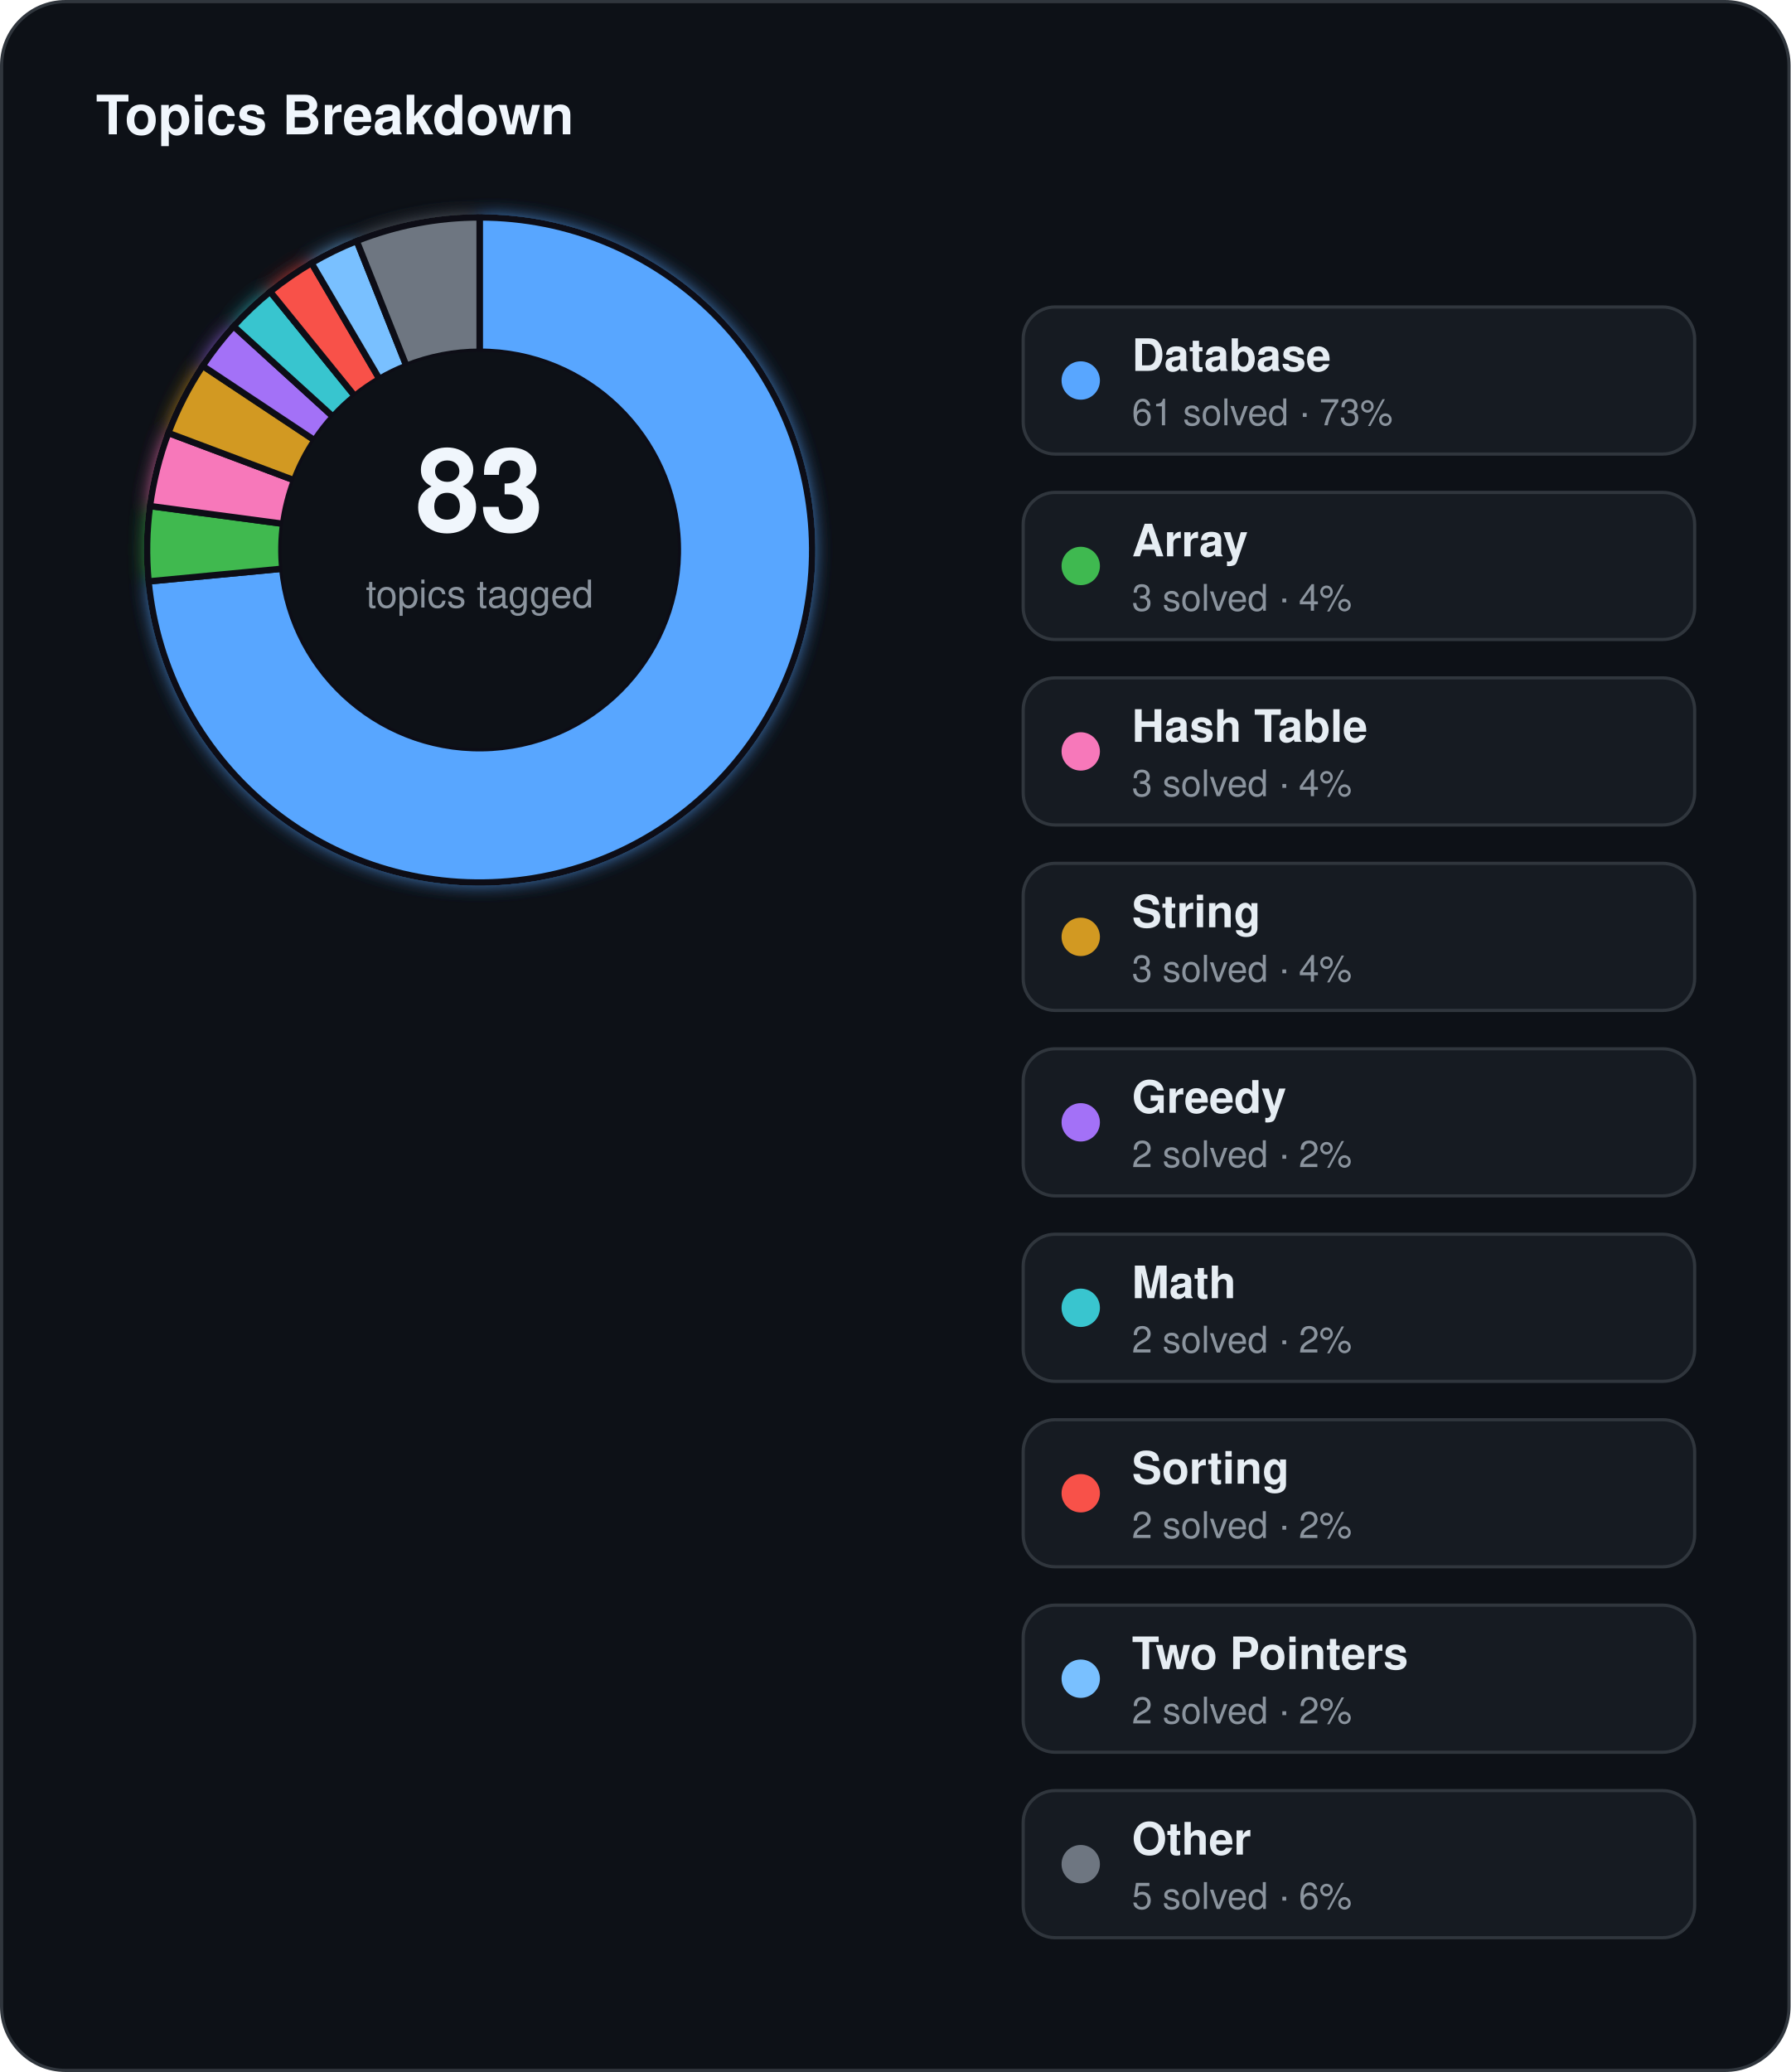
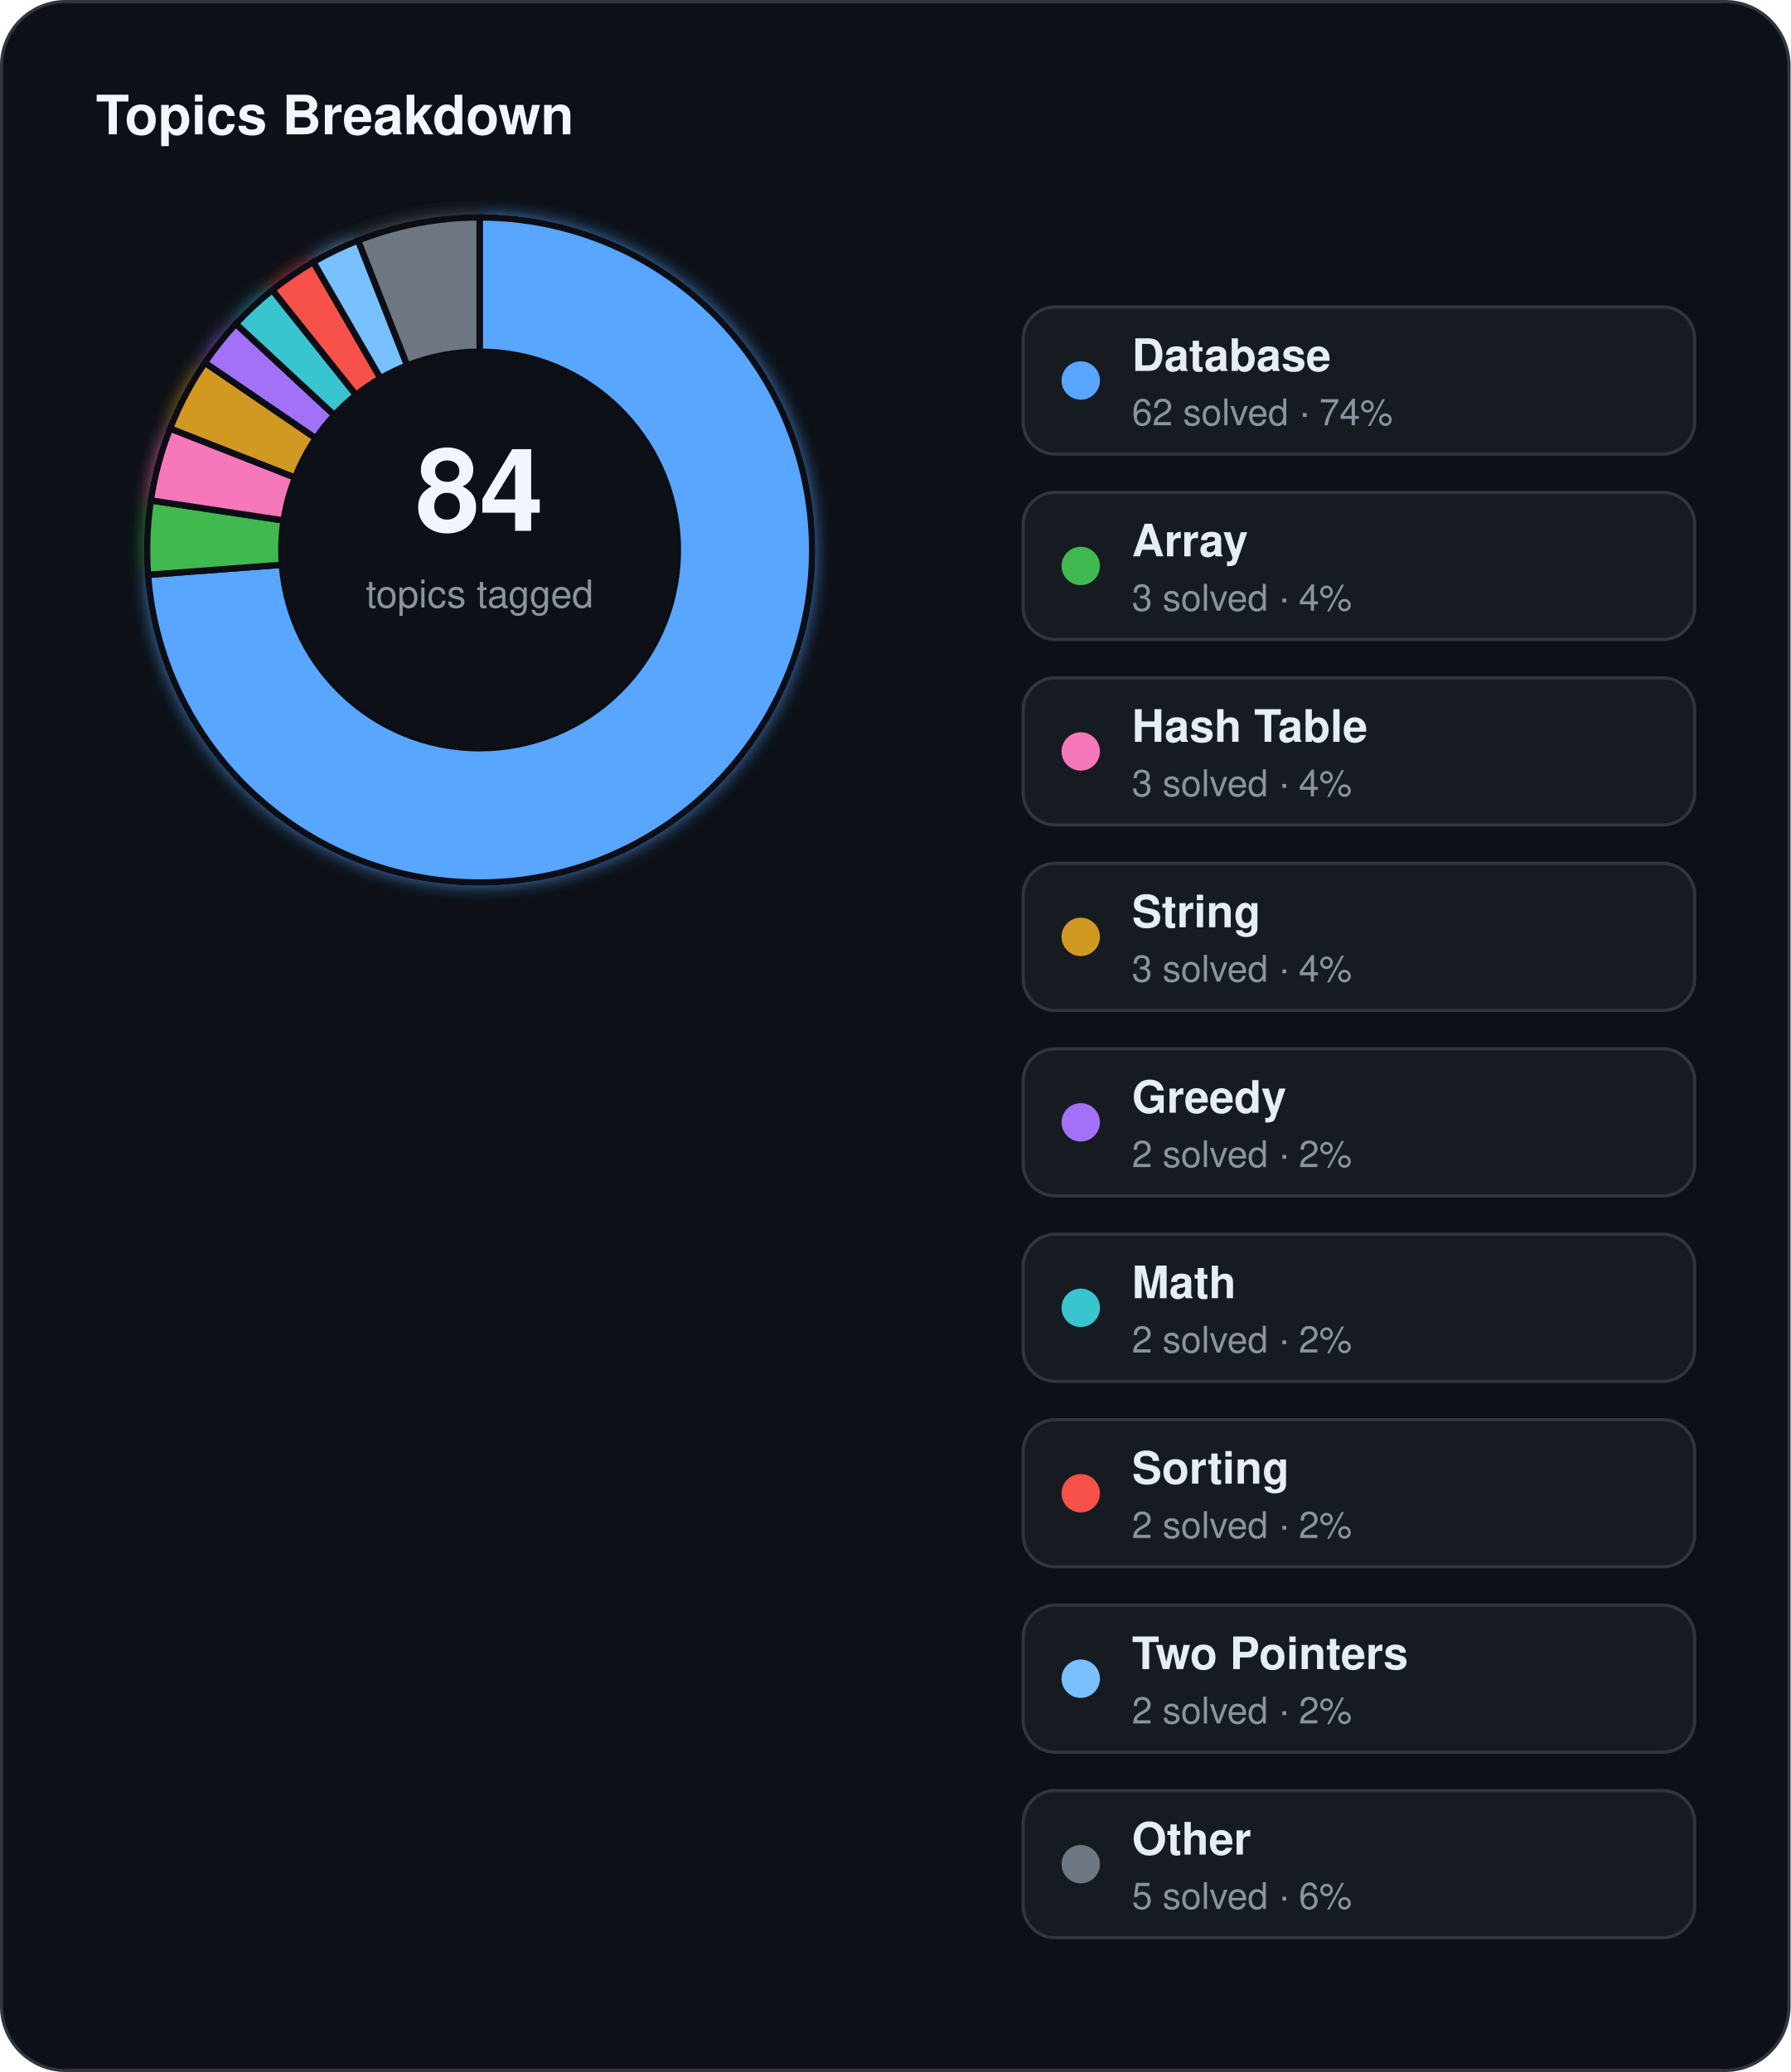
<svg xmlns="http://www.w3.org/2000/svg" width="560" height="648" viewBox="0 0 560 648">
  <defs>
    <filter id="topics-glow" x="-60%" y="-60%" width="220%" height="220%">
      <feGaussianBlur stdDeviation="3" result="blur" />
      <feMerge>
        <feMergeNode in="blur" />
        <feMergeNode in="SourceGraphic" />
      </feMerge>
    </filter>
  </defs>
  <rect x="0.5" y="0.5" width="559" height="647" rx="20" fill="#0d1117" stroke="#30363d" stroke-width="1" />
  <text x="30" y="42" fill="#f0f6fc" font-family="Segoe UI, Helvetica, Arial, sans-serif" font-size="17" font-weight="700">Topics Breakdown</text>
  <g filter="url(#topics-glow)">
-     <path d="M 150.00,68.00 A 104,104 0 1 1 46.47,181.83 L 88.28,177.86 A 62,62 0 1 0 150.00,110.00 Z" fill="#58a6ff" stroke="#0d1117" stroke-width="2" />
-     <path d="M 46.47,181.83 A 104,104 0 0 1 46.91,158.26 L 88.54,163.81 A 62,62 0 0 0 88.28,177.86 Z" fill="#3fb950" stroke="#0d1117" stroke-width="2" />
-     <path d="M 46.91,158.26 A 104,104 0 0 1 52.65,135.40 L 91.97,150.18 A 62,62 0 0 0 88.54,163.81 Z" fill="#f778ba" stroke="#0d1117" stroke-width="2" />
-     <path d="M 52.65,135.40 A 104,104 0 0 1 63.39,114.43 L 98.37,137.68 A 62,62 0 0 0 91.97,150.18 Z" fill="#d29922" stroke="#0d1117" stroke-width="2" />
-     <path d="M 63.39,114.43 A 104,104 0 0 1 73.07,102.02 L 104.13,130.28 A 62,62 0 0 0 98.37,137.68 Z" fill="#a371f7" stroke="#0d1117" stroke-width="2" />
-     <path d="M 73.07,102.02 A 104,104 0 0 1 84.50,91.22 L 110.95,123.84 A 62,62 0 0 0 104.13,130.28 Z" fill="#39c5cf" stroke="#0d1117" stroke-width="2" />
-     <path d="M 84.50,91.22 A 104,104 0 0 1 97.43,82.26 L 118.66,118.50 A 62,62 0 0 0 110.95,123.84 Z" fill="#f85149" stroke="#0d1117" stroke-width="2" />
-     <path d="M 97.43,82.26 A 104,104 0 0 1 111.57,75.36 L 127.09,114.39 A 62,62 0 0 0 118.66,118.50 Z" fill="#79c0ff" stroke="#0d1117" stroke-width="2" />
-     <path d="M 111.57,75.36 A 104,104 0 0 1 150.00,68.00 L 150.00,110.00 A 62,62 0 0 0 127.09,114.39 Z" fill="#6e7681" stroke="#0d1117" stroke-width="2" />
+     <path d="M 150.00,68.00 A 104,104 0 1 1 46.29,179.77 L 88.17,176.63 A 62,62 0 1 0 150.00,110.00 Z" fill="#58a6ff" stroke="#0d1117" stroke-width="2" />
+     <path d="M 46.29,179.77 A 104,104 0 0 1 47.16,156.50 L 88.69,162.76 A 62,62 0 0 0 88.17,176.63 Z" fill="#3fb950" stroke="#0d1117" stroke-width="2" />
+     <path d="M 47.16,156.50 A 104,104 0 0 1 53.19,134.00 L 92.29,149.35 A 62,62 0 0 0 88.69,162.76 Z" fill="#f778ba" stroke="#0d1117" stroke-width="2" />
+     <path d="M 53.19,134.00 A 104,104 0 0 1 64.07,113.41 L 98.77,137.07 A 62,62 0 0 0 92.29,149.35 Z" fill="#d29922" stroke="#0d1117" stroke-width="2" />
+     <path d="M 64.07,113.41 A 104,104 0 0 1 73.76,101.26 L 104.55,129.83 A 62,62 0 0 0 98.77,137.07 Z" fill="#a371f7" stroke="#0d1117" stroke-width="2" />
+     <path d="M 73.76,101.26 A 104,104 0 0 1 85.16,90.69 L 111.34,123.53 A 62,62 0 0 0 104.55,129.83 Z" fill="#39c5cf" stroke="#0d1117" stroke-width="2" />
+     <path d="M 85.16,90.69 A 104,104 0 0 1 98.00,81.93 L 119.00,118.31 A 62,62 0 0 0 111.34,123.53 Z" fill="#f85149" stroke="#0d1117" stroke-width="2" />
+     <path d="M 98.00,81.93 A 104,104 0 0 1 112.00,75.19 L 127.35,114.29 A 62,62 0 0 0 119.00,118.31 Z" fill="#79c0ff" stroke="#0d1117" stroke-width="2" />
+     <path d="M 112.00,75.19 A 104,104 0 0 1 150.00,68.00 L 150.00,110.00 A 62,62 0 0 0 127.35,114.29 Z" fill="#6e7681" stroke="#0d1117" stroke-width="2" />
  </g>
  <circle cx="150" cy="172" r="62" fill="#0d1117" />
-   <text x="150" y="166" text-anchor="middle" fill="#f0f6fc" font-family="Segoe UI, Helvetica, Arial, sans-serif" font-size="36" font-weight="700">83</text>
+   <text x="150" y="166" text-anchor="middle" fill="#f0f6fc" font-family="Segoe UI, Helvetica, Arial, sans-serif" font-size="36" font-weight="700">84</text>
  <text x="150" y="190" text-anchor="middle" fill="#8b949e" font-family="Segoe UI, Helvetica, Arial, sans-serif" font-size="12">topics tagged</text>
  <rect x="320" y="96" width="210" height="46" rx="10" fill="#161b22" stroke="#30363d" stroke-width="1" />
  <circle cx="338" cy="119" r="6" fill="#58a6ff" />
  <text x="354" y="116" fill="#e6edf3" font-family="Segoe UI, Helvetica, Arial, sans-serif" font-size="14" font-weight="600">Database</text>
-   <text x="354" y="133" fill="#8b949e" font-family="Segoe UI, Helvetica, Arial, sans-serif" font-size="11.5">61 solved · 73%</text>
+   <text x="354" y="133" fill="#8b949e" font-family="Segoe UI, Helvetica, Arial, sans-serif" font-size="11.5">62 solved · 74%</text>
  <rect x="320" y="154" width="210" height="46" rx="10" fill="#161b22" stroke="#30363d" stroke-width="1" />
  <circle cx="338" cy="177" r="6" fill="#3fb950" />
  <text x="354" y="174" fill="#e6edf3" font-family="Segoe UI, Helvetica, Arial, sans-serif" font-size="14" font-weight="600">Array</text>
  <text x="354" y="191" fill="#8b949e" font-family="Segoe UI, Helvetica, Arial, sans-serif" font-size="11.5">3 solved · 4%</text>
  <rect x="320" y="212" width="210" height="46" rx="10" fill="#161b22" stroke="#30363d" stroke-width="1" />
  <circle cx="338" cy="235" r="6" fill="#f778ba" />
  <text x="354" y="232" fill="#e6edf3" font-family="Segoe UI, Helvetica, Arial, sans-serif" font-size="14" font-weight="600">Hash Table</text>
  <text x="354" y="249" fill="#8b949e" font-family="Segoe UI, Helvetica, Arial, sans-serif" font-size="11.5">3 solved · 4%</text>
  <rect x="320" y="270" width="210" height="46" rx="10" fill="#161b22" stroke="#30363d" stroke-width="1" />
  <circle cx="338" cy="293" r="6" fill="#d29922" />
  <text x="354" y="290" fill="#e6edf3" font-family="Segoe UI, Helvetica, Arial, sans-serif" font-size="14" font-weight="600">String</text>
  <text x="354" y="307" fill="#8b949e" font-family="Segoe UI, Helvetica, Arial, sans-serif" font-size="11.5">3 solved · 4%</text>
  <rect x="320" y="328" width="210" height="46" rx="10" fill="#161b22" stroke="#30363d" stroke-width="1" />
  <circle cx="338" cy="351" r="6" fill="#a371f7" />
  <text x="354" y="348" fill="#e6edf3" font-family="Segoe UI, Helvetica, Arial, sans-serif" font-size="14" font-weight="600">Greedy</text>
  <text x="354" y="365" fill="#8b949e" font-family="Segoe UI, Helvetica, Arial, sans-serif" font-size="11.5">2 solved · 2%</text>
  <rect x="320" y="386" width="210" height="46" rx="10" fill="#161b22" stroke="#30363d" stroke-width="1" />
  <circle cx="338" cy="409" r="6" fill="#39c5cf" />
  <text x="354" y="406" fill="#e6edf3" font-family="Segoe UI, Helvetica, Arial, sans-serif" font-size="14" font-weight="600">Math</text>
  <text x="354" y="423" fill="#8b949e" font-family="Segoe UI, Helvetica, Arial, sans-serif" font-size="11.5">2 solved · 2%</text>
  <rect x="320" y="444" width="210" height="46" rx="10" fill="#161b22" stroke="#30363d" stroke-width="1" />
  <circle cx="338" cy="467" r="6" fill="#f85149" />
  <text x="354" y="464" fill="#e6edf3" font-family="Segoe UI, Helvetica, Arial, sans-serif" font-size="14" font-weight="600">Sorting</text>
  <text x="354" y="481" fill="#8b949e" font-family="Segoe UI, Helvetica, Arial, sans-serif" font-size="11.5">2 solved · 2%</text>
  <rect x="320" y="502" width="210" height="46" rx="10" fill="#161b22" stroke="#30363d" stroke-width="1" />
  <circle cx="338" cy="525" r="6" fill="#79c0ff" />
  <text x="354" y="522" fill="#e6edf3" font-family="Segoe UI, Helvetica, Arial, sans-serif" font-size="14" font-weight="600">Two Pointers</text>
  <text x="354" y="539" fill="#8b949e" font-family="Segoe UI, Helvetica, Arial, sans-serif" font-size="11.5">2 solved · 2%</text>
  <rect x="320" y="560" width="210" height="46" rx="10" fill="#161b22" stroke="#30363d" stroke-width="1" />
  <circle cx="338" cy="583" r="6" fill="#6e7681" />
  <text x="354" y="580" fill="#e6edf3" font-family="Segoe UI, Helvetica, Arial, sans-serif" font-size="14" font-weight="600">Other</text>
  <text x="354" y="597" fill="#8b949e" font-family="Segoe UI, Helvetica, Arial, sans-serif" font-size="11.5">5 solved · 6%</text>
</svg>
